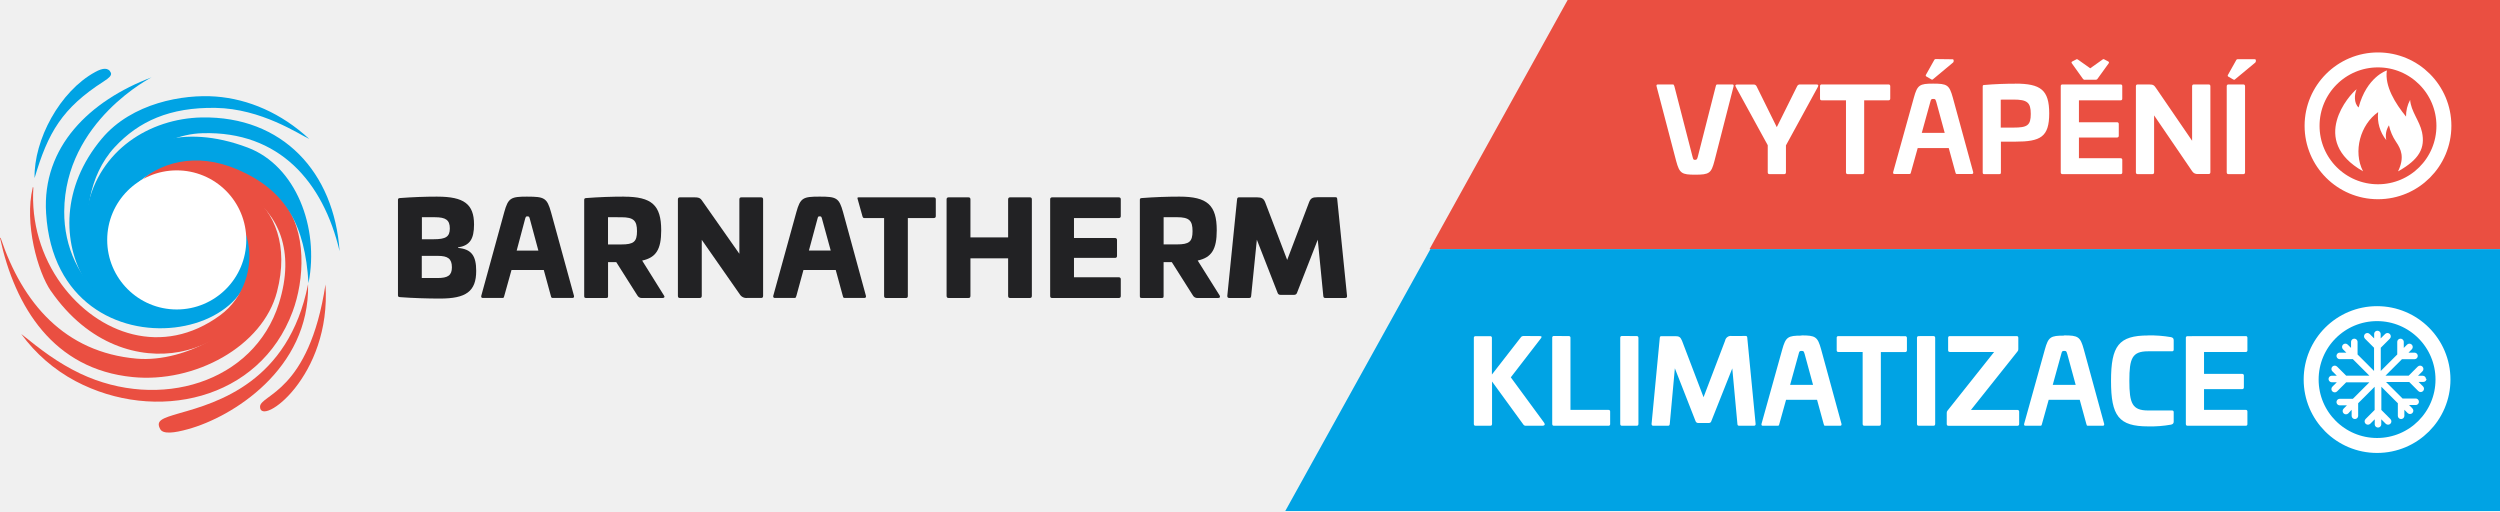
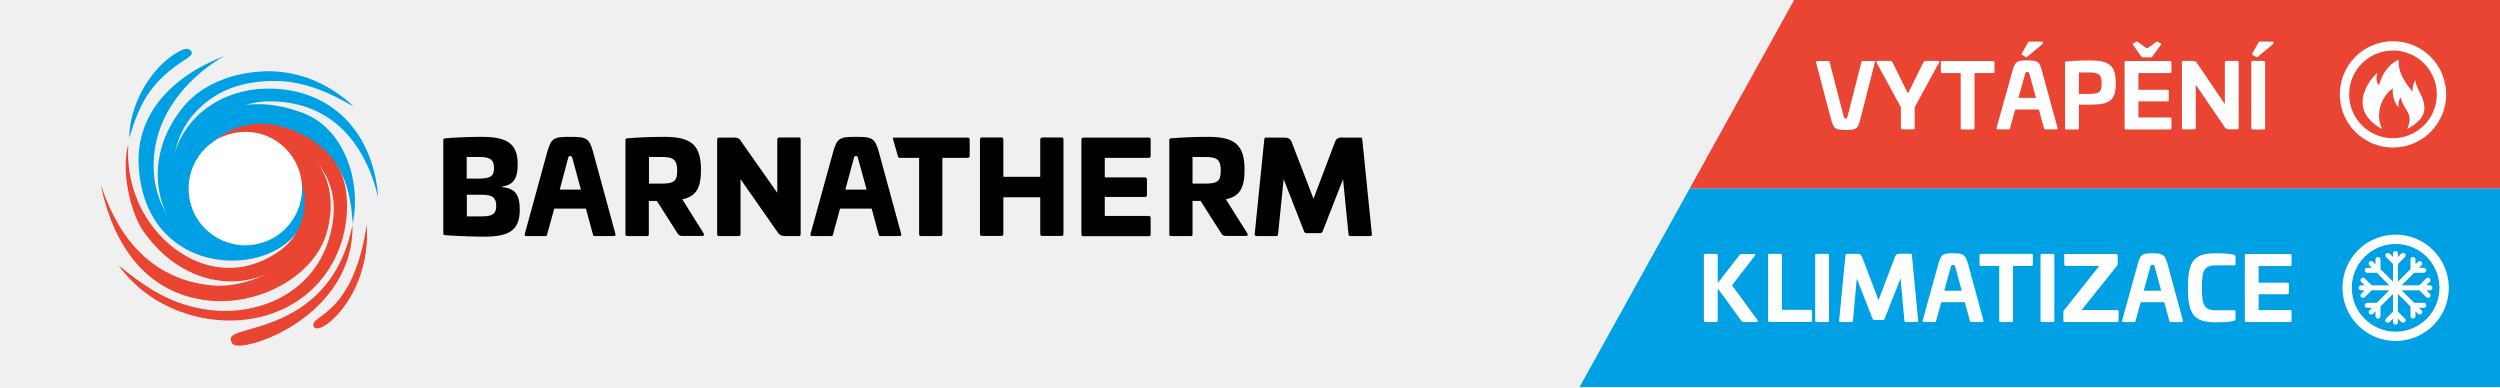
- <svg xmlns="http://www.w3.org/2000/svg" viewBox="0 0 1061.58 217">
-   <defs>
-     <style>.cls-1,.cls-8{fill:none;}.cls-2{clip-path:url(#clip-path);}.cls-3{clip-path:url(#clip-path-2);}.cls-4{fill:#222224;}.cls-5{fill:#ea4f41;}.cls-6{fill:#00a3e4;}.cls-7{fill:#fff;}.cls-8{stroke:#fff;stroke-width:6.35px;}.cls-9{clip-path:url(#clip-path-4);}</style>
-     <clipPath id="clip-path" transform="translate(-23.42 0)">
-       <rect class="cls-1" width="1085" height="217" />
+ <svg xmlns="http://www.w3.org/2000/svg" xmlns:xlink="http://www.w3.org/1999/xlink" version="1.1" id="Vrstva_1" x="0px" y="0px" viewBox="0 0 1700.8 263.3" style="enable-background:new 0 0 1700.8 263.3;" xml:space="preserve">
+   <style type="text/css">
+ 	.st0{clip-path:url(#SVGID_2_);}
+ 	.st1{clip-path:url(#SVGID_2_);fill:#EA4432;}
+ 	.st2{clip-path:url(#SVGID_2_);fill:#00A1E4;}
+ 	.st3{clip-path:url(#SVGID_2_);fill:#FFFFFF;}
+ 	.st4{fill:#EA4432;}
+ 	.st5{fill:#00A1E4;}
+ 	.st6{clip-path:url(#SVGID_4_);fill:#FFFFFF;}
+ 	.st7{clip-path:url(#SVGID_4_);fill:none;stroke:#FFFFFF;stroke-width:6.35;}
+ 	.st8{clip-path:url(#SVGID_6_);fill:#FFFFFF;}
+ </style>
+   <g>
+     <defs>
+       <rect id="SVGID_1_" y="-37.8" width="1700.8" height="340.2" />
+     </defs>
+     <clipPath id="SVGID_2_">
+       <use xlink:href="#SVGID_1_" style="overflow:visible;" />
    </clipPath>
-     <clipPath id="clip-path-2" transform="translate(-23.42 0)">
-       <rect class="cls-1" width="1085" height="217" />
+     <path class="st0" d="M913.6,93.5c-3.1,0-4.5,0.6-5.5,3.4l-14.5,38.3L878.9,97c-1-2.7-2.4-3.4-5.5-3.4h-12.2c-0.8,0-1,0.6-1.1,1.4   l-6.5,64.2c-0.1,1,0.5,1.4,1.3,1.4h13.3c0.9,0,1.2-0.4,1.3-1.4l3.8-37.3l13.8,35.3c0.3,1,1,1.4,1.8,1.4h9.2c0.8,0,1.4-0.4,1.8-1.4   l13.8-35.3l3.7,37.3c0.1,1,0.4,1.4,1.3,1.4H932c0.9,0,1.4-0.4,1.3-1.4l-6.5-64.2c-0.1-0.9-0.2-1.4-1-1.4H913.6z" />
+     <path class="st0" d="M821.8,93.1c-8.1,0-16.7,0.3-25,1c-1,0.1-1.3,0.4-1.3,1.2v63.9c0,1.1,0.2,1.4,1.3,1.4H810c1,0,1.3-0.2,1.3-1.4   v-22.5h5.5l14,22c0.9,1.3,1.5,1.8,3.4,1.8h13.4c1.3,0,1.6-0.7,1-1.7L834,135.6c9.3-2,12.7-7.5,12.7-20.1   C846.7,98.7,840.3,93.1,821.8,93.1 M820.1,106.8c8.3,0,10.4,2.2,10.4,9.3s-2.2,8.8-10.4,8.8h-8.8v-18.1H820.1z" />
+     <path class="st0" d="M737,93.6c-0.8,0-1.3,0.5-1.3,1.4v64.3c0,1,0.4,1.4,1.3,1.4h44.4c0.9,0,1.4-0.4,1.4-1.3v-11.2   c0-0.8-0.5-1.3-1.4-1.3h-29.8v-12.9h27.3c0.9,0,1.4-0.4,1.4-1.3v-10.7c0-0.8-0.5-1.3-1.4-1.3h-27.3v-13.3h29.8   c0.9,0,1.4-0.4,1.4-1.3V94.9c0-0.9-0.5-1.3-1.4-1.3H737z" />
+     <path class="st0" d="M709,93.6c-0.9,0-1.3,0.5-1.3,1.4v25.3h-25.1V94.9c0-0.9-0.4-1.4-1.3-1.4H668c-0.8,0-1.3,0.5-1.3,1.4v64.2   c0,1,0.5,1.4,1.3,1.4h13.3c0.9,0,1.3-0.4,1.3-1.4v-24.9h25.1v24.9c0,1,0.4,1.4,1.3,1.4h13.2c0.9,0,1.3-0.4,1.3-1.4V94.9   c0-0.9-0.4-1.4-1.3-1.4H709z" />
+     <path class="st0" d="M608.1,93.6c-0.8,0-0.7,0.5-0.5,1.3l3.2,11.2c0.2,0.8,0.5,1.3,1.3,1.3h13.2v51.8c0,1,0.4,1.4,1.3,1.4h13.2   c0.9,0,1.3-0.4,1.3-1.4v-51.8h17.2c0.9,0,1.4-0.4,1.4-1.3V94.9c0-0.9-0.5-1.3-1.4-1.3H608.1z" />
+     <path class="st0" d="M582.3,93.1c-11,0-12.8,0.7-15.5,10.3l-15.4,55.8c-0.2,1,0.3,1.4,1.1,1.4h13.2c0.7,0,0.8-0.4,1.1-1.4l4.7-17.3   H593l4.7,17.3c0.2,1,0.4,1.4,1.2,1.4H612c0.9,0,1.3-0.4,1.1-1.4l-15.2-55.8C595.2,93.9,593.4,93.1,582.3,93.1 M582.2,106.2   c1.1,0,1.2,0.2,1.5,1.4l5.9,21.4h-14.5l5.8-21.4C581.2,106.5,581.2,106.2,582.2,106.2" />
+     <path class="st0" d="M530.1,93.6c-0.9,0-1.3,0.5-1.3,1.4v36.2l-24.3-34.6c-1.4-2.1-1.9-3-5.5-3h-9.8c-0.9,0-1.3,0.5-1.3,1.4v64.2   c0,1,0.4,1.4,1.3,1.4h13.3c0.8,0,1.3-0.4,1.3-1.4v-37.3l25.3,36.2c1.3,1.8,2.5,2.5,5,2.5h9.3c0.9,0,1.3-0.4,1.3-1.4V94.9   c0-0.9-0.4-1.4-1.3-1.4H530.1z" />
+     <path class="st0" d="M451.9,93.1c-8.1,0-16.7,0.3-25.1,1c-1,0.1-1.3,0.4-1.3,1.2v63.9c0,1.1,0.3,1.4,1.3,1.4h13.3   c1,0,1.3-0.2,1.3-1.4v-22.5h5.5l14,22c0.9,1.3,1.4,1.8,3.4,1.8h13.4c1.3,0,1.7-0.8,1-1.7l-14.5-23.2c9.3-2,12.7-7.5,12.7-20.1   C476.8,98.7,470.5,93.1,451.9,93.1 M450.3,106.8c8.2,0,10.4,2.2,10.4,9.3s-2.2,8.8-10.4,8.8h-8.8v-18.1H450.3z" />
+     <path class="st0" d="M387.8,93.1c-10.9,0-12.8,0.7-15.5,10.3L357,159.2c-0.2,1,0.2,1.4,1.1,1.4h13.1c0.8,0,0.9-0.4,1.1-1.4   l4.8-17.3h21.5l4.7,17.3c0.2,1,0.4,1.4,1.2,1.4h13.1c0.9,0,1.3-0.4,1.1-1.4l-15.2-55.8C400.8,93.9,399,93.1,387.8,93.1    M387.8,106.2c1.1,0,1.2,0.2,1.6,1.4l5.8,21.4h-14.4l5.7-21.4C386.8,106.5,386.9,106.2,387.8,106.2" />
+     <path class="st0" d="M327.8,93.1c-8.1,0-16.5,0.3-24.9,1c-1,0.1-1.3,0.4-1.3,1.2v63.5c0,0.8,0.3,1.1,1.3,1.2c8.4,0.6,18.5,1,26.6,1   c17.3,0,24.1-4.6,24.1-18.4c0-9.9-3-14.5-12.1-15.3v-0.3c7.8-1.3,10.7-5.4,10.7-15.3C352.2,98,345.4,93.1,327.8,93.1 M326.2,106.8   c7.2,0,9.9,1.8,9.9,7.5c0,5.8-2.7,7.2-10.7,7.2h-7.9v-14.7H326.2z M328.1,132.5c6.7,0,9.5,1.8,9.5,7.6c0,5.4-2.6,7.1-9.5,7.1h-10.5   v-14.7H328.1z" />
+     <path class="st1" d="M212.4,94c-23-15.6-58.2-14.4-69.8,8.2l-0.7,2.1c0.8,0.8,5.6-3.6,10.1-5.8c31-15.4,90.3,5.7,71.5,65.1   c-13.9,44-66.4,59.6-110.2,38.8c-12.7-6.1-21.9-13.2-32.8-22c8.4,11.4,18.5,20,30.1,26.2c44.5,23.6,102.3,10.8,120.6-38.6   c6.4-17.2,8.4-44.8-5.6-61.3C220.8,100.9,218.2,98.7,212.4,94" />
+     <path class="st2" d="M257.3,134.5c-9.1-38.7-33.6-66.6-76-65.5c-25.9,0.7-47.2,22.2-51.9,43c-4,17.8,6,37.4,27.3,41   c10,1.7,16.8-5.7,17.8-4.7c0,1.7-3.3,7.4-7.4,9.4c-9.4,4.7-25,0.9-34.3-6c-14.7-10.9-19-24.3-15.5-41.6   c6.5-31.7,34.5-49.2,63.4-49.8C225.7,59.4,254.3,90.6,257.3,134.5" />
+     <path class="st2" d="M188.7,48.7c18.1,1.4,36.3,9.1,51.8,23.6c-5.6-2.5-26.6-16.8-52-17.2c-25.5-0.3-42.7,7.3-56,21.7   c-14.9,16-17.1,40.6-13.6,54.4c5.5,21.5,36,36.8,60.3,22.9c5.4-3.1,10.3-9.4,11.4-9.4c0,4.7-7.9,16.4-14.4,20.8   C129,197,79.9,126,125.4,71.9C142.1,52.2,170.6,47.3,188.7,48.7" />
+     <path class="st2" d="M201.5,137.5c0-9.8,1.9-15-1.4-24.2c43.3,70.4-99.5,99-105.7,0.2C92,76.5,118.7,51,153,38   c0.5-0.3-48.2,24.1-48.5,74.4c-0.3,40,35,71.9,76.5,50.2C192.1,156.7,199.3,149.6,201.5,137.5" />
+     <path class="st1" d="M97.1,156.7C89.8,146,82.2,119,87,99.2v-0.3l0.3,0.3C86,118.7,92,138.2,103,153c20.3,27.5,56,40.5,88,17.1   c26.6-19.4,20.7-68.1-18.8-65.9l-0.3-0.3c9.5-4.4,46.5-1.3,41.7,47.4c-1.5,15.4-20.7,34.5-45.2,39.1   C146.6,194.5,118.1,186.9,97.1,156.7" />
+     <path class="st1" d="M68.8,127.1h0.3c12.2,36.4,35.6,63.5,75.5,67.1c27.1,2.4,64.2-17.3,66.5-43.8c2.3-27-10-48.4-35.3-52.9   l-9.8-0.3l-0.3-0.3v-0.3c24.1-12,70.3,9,56.9,60.6c-8,30.4-45.9,50.8-80.2,47.3C98.6,200,77.2,165.7,68.8,127.1" />
+     <path class="st2" d="M206.2,76.9c26.9,10.1,39.9,44.5,33.8,75.3c-1.9-32.2-12.5-51.5-39.3-63C153.7,68.9,118.6,114,133,146   C101.3,123.9,133,49.4,206.2,76.9" />
+     <path class="st1" d="M239.8,153c-10.8,54.3-50.6,65.6-71.2,71.4c-10,2.9-13.4,4.1-10.8,8.9c1.5,2.9,7.8,2.1,15.4,0   C197.5,226.7,240.8,200.1,239.8,153" />
+     <path class="st1" d="M249.5,153c-9.1,60.1-36.3,61-36.3,67.9C213.3,232.4,252.9,204.2,249.5,153" />
+     <path class="st3" d="M205.5,128.3c0,21.3-17.3,38.6-38.6,38.6c-21.3,0-38.6-17.2-38.6-38.6s17.3-38.6,38.6-38.6   C188.2,89.6,205.5,106.9,205.5,128.3" />
+     <path class="st2" d="M88,93.9c7.4-25.3,15.3-38.8,38.5-53.7c2.8-1.8,4.4-3.2,3.9-4.7c-1.3-3.1-4.6-2.7-8.6-0.5   C102,45.7,87.6,72.7,88,93.9" />
+   </g>
+   <polygon class="st4" points="1149.5,128.3 1220.6,0 1700.8,0 1700.8,128.3 " />
+   <polygon class="st5" points="1074.6,263.3 1149.5,128.3 1700.8,128.3 1700.8,263.3 " />
+   <g>
+     <defs>
+       <rect id="SVGID_3_" y="-37.8" width="1700.8" height="340.2" />
+     </defs>
+     <clipPath id="SVGID_4_">
+       <use xlink:href="#SVGID_3_" style="overflow:visible;" />
    </clipPath>
-     <clipPath id="clip-path-4" transform="translate(-23.42 0)">
-       <rect class="cls-1" x="1015" y="29.94" width="37.18" height="42.82" />
+     <path class="st6" d="M1532.5,41.5c-0.6,0-0.9,0.3-0.9,1v44.6c0,0.7,0.3,1,0.9,1h7.6c0.6,0,0.9-0.3,0.9-1V42.4c0-0.7-0.3-1-0.9-1   H1532.5z M1537.3,28.3c-0.4,0-0.6,0.1-0.7,0.4l-4.4,7.8c-0.2,0.3-0.1,0.6,0.2,0.8l2.6,1.5c0.4,0.2,0.5,0.2,0.8,0l10.6-8.8   c0.1-0.2,0.3-0.4,0.3-0.7v-0.4c0-0.4-0.2-0.6-0.6-0.6H1537.3z M1514.5,41.5c-0.6,0-0.9,0.3-0.9,1v28.3L1495,43.4   c-1-1.4-1.3-2-3.7-2h-6c-0.6,0-0.9,0.3-0.9,1v44.6c0,0.7,0.3,1,0.9,1h7.6c0.6,0,0.9-0.3,0.9-1V57.6l19.7,28.9   c0.8,1.1,1.6,1.5,3,1.5h5.6c0.6,0,0.9-0.3,0.9-1V42.4c0-0.7-0.3-1-0.9-1H1514.5z M1446.3,41.5c-0.6,0-0.9,0.3-0.9,0.9v44.7   c0,0.7,0.3,1,0.9,1h30.1c0.6,0,0.9-0.3,0.9-0.9v-6.4c0-0.6-0.3-0.9-0.9-0.9h-21.6V69h19.7c0.6,0,1-0.3,1-0.9V62   c0-0.6-0.4-0.9-1-0.9h-19.7V49.7h21.6c0.6,0,0.9-0.3,0.9-0.9v-6.4c0-0.6-0.3-0.9-0.9-0.9H1446.3z M1468.1,28.5   c-0.4-0.2-0.7-0.3-1,0l-6.4,4.5l-6.4-4.5c-0.4-0.3-0.7-0.2-1.1,0l-1.9,1c-0.4,0.2-0.5,0.6-0.2,1l5.7,8c0.2,0.3,0.5,0.5,1.2,0.5h5.1   c0.8,0,1-0.2,1.2-0.5l5.8-8c0.3-0.4,0.2-0.8-0.2-1L1468.1,28.5z M1420.8,49.3c7.2,0,9,1.4,9,7.5c0,6.1-1.9,7.1-9,7.1h-6.5V49.3   H1420.8z M1421.8,41.1c-4.9,0-10.7,0.2-16,0.7c-0.7,0.1-0.9,0.2-0.9,0.8v44.5c0,0.8,0.2,1,0.9,1h7.6c0.7,0,0.9-0.2,0.9-1V71.2h7.5   c13.2,0,17.6-2.5,17.6-14.6C1439.4,44.5,1434.9,41.1,1421.8,41.1 M1379.1,49c1.2,0,1.3,0.3,1.7,1.7l4.3,15.9h-11.9l4.4-15.9   C1378,49.3,1378.1,49,1379.1,49 M1379.1,41.1c-7,0-8.2,0.7-10,7.2l-10.8,38.7c-0.1,0.7,0.1,1,0.8,1h7.6c0.6,0,0.7-0.2,0.8-1   l3.5-12.5h16.1l3.4,12.5c0.2,0.7,0.2,1,0.8,1h7.7c0.6,0,0.9-0.2,0.8-1l-10.6-38.7C1387.5,41.8,1386.4,41.1,1379.1,41.1    M1380.5,28.3c-0.4,0-0.6,0.1-0.7,0.4l-4.4,7.8c-0.2,0.3-0.1,0.6,0.2,0.8l2.6,1.5c0.3,0.2,0.5,0.2,0.8,0l10.5-8.8   c0.2-0.2,0.3-0.4,0.3-0.7v-0.4c0-0.4-0.2-0.6-0.6-0.6H1380.5z M1321.3,41.5c-0.6,0-0.9,0.3-0.9,0.9v6.4c0,0.6,0.3,0.9,0.9,0.9h12.6   v37.4c0,0.7,0.3,1,0.9,1h7.6c0.6,0,0.9-0.3,0.9-1V49.7h12.6c0.6,0,1-0.3,1-0.9v-6.4c0-0.6-0.4-0.9-1-0.9H1321.3z M1310.1,41.5   c-0.9,0-1.3,0.3-1.6,1L1298,63.6l-10.5-21.2c-0.4-0.7-0.7-1-1.6-1h-8.5c-0.8,0-1.2,0.4-0.7,1.3l16.5,30.2v14.1c0,0.7,0.3,1,0.9,1   h7.6c0.6,0,0.9-0.3,0.9-1v-14l16.5-30.3c0.5-1,0.2-1.3-0.7-1.3H1310.1z M1236.2,41.5c-0.6,0-0.9,0.2-0.7,1l10.2,38.7   c1.7,6.5,2.9,7.2,9.9,7.2c7.3,0,8.4-0.7,10-7.2l9.9-38.7c0.2-0.7-0.1-1-0.7-1h-7.7c-0.5,0-0.7,0.2-0.8,1l-9.3,36.4   c-0.4,1.4-0.5,1.8-1.5,1.8c-0.8,0-0.9-0.4-1.3-1.8l-9.4-36.4c-0.2-0.7-0.3-1-0.8-1H1236.2z" />
+     <path class="st6" d="M1528.1,172.7c-0.6,0-0.9,0.3-0.9,0.9v44.5c0,0.7,0.3,1,0.9,1h30c0.6,0,0.9-0.3,0.9-0.9v-6.4   c0-0.6-0.3-0.9-0.9-0.9h-21.5v-10.7h19.6c0.6,0,1-0.3,1-0.9v-6.1c0-0.6-0.4-0.9-1-0.9h-19.6v-11.3h21.5c0.6,0,0.9-0.3,0.9-0.9v-6.4   c0-0.6-0.3-0.9-0.9-0.9H1528.1z M1507.7,172.3c-15.3,0-19.2,5.3-19.2,23.5s4,23.5,19.2,23.5c5.3,0,8.9-0.3,11.8-0.9   c0.9-0.2,1.4-0.6,1.4-1.6V212c0-0.6-0.3-0.9-0.9-0.9h-12.3c-8.3,0-9.7-3.7-9.7-15.3c0-11.7,1.4-15.3,9.7-15.3h12.3   c0.6,0,0.9-0.3,0.9-0.9v-4.8c0-1-0.5-1.4-1.4-1.6C1516.6,172.7,1513,172.3,1507.7,172.3 M1464.3,180.2c1.2,0,1.3,0.3,1.7,1.7   l4.3,15.9h-11.9l4.4-15.9C1463.1,180.5,1463.3,180.2,1464.3,180.2 M1464.3,172.3c-6.9,0-8.1,0.7-9.9,7.2l-10.7,38.6   c-0.1,0.7,0.1,1,0.8,1h7.6c0.6,0,0.7-0.2,0.8-1l3.5-12.5h16l3.4,12.5c0.2,0.7,0.2,1,0.8,1h7.7c0.6,0,0.9-0.2,0.8-1l-10.5-38.6   C1472.7,173,1471.5,172.3,1464.3,172.3 M1405.3,172.7c-0.7,0-1,0.2-1,0.9l0.1,6.4c0,0.6,0.3,0.9,1,0.9h22.8l-24.1,30.3   c-0.4,0.5-0.4,0.7-0.4,1.2l0.1,5.7c0,0.7,0.3,1,0.9,1h35.6c0.6,0,1-0.3,1-1v-6.3c0-0.6-0.4-0.9-1-0.9h-24.1l24.1-30.2   c0.4-0.4,0.4-0.7,0.4-1.2v-5.8c0-0.7-0.3-0.9-0.9-0.9H1405.3z M1389.1,172.7c-0.6,0-0.9,0.3-0.9,1v44.4c0,0.7,0.3,1,0.9,1h7.6   c0.6,0,0.9-0.3,0.9-1v-44.4c0-0.7-0.3-1-0.9-1H1389.1z M1347.6,172.7c-0.6,0-0.9,0.3-0.9,0.9v6.4c0,0.6,0.3,0.9,0.9,0.9h12.5v37.2   c0,0.7,0.3,1,0.9,1h7.6c0.6,0,0.9-0.3,0.9-1v-37.2h12.5c0.6,0,1-0.3,1-0.9v-6.4c0-0.6-0.4-0.9-1-0.9H1347.6z M1328.6,180.2   c1.2,0,1.3,0.3,1.7,1.7l4.3,15.9h-11.9l4.4-15.9C1327.4,180.5,1327.5,180.2,1328.6,180.2 M1328.6,172.3c-6.9,0-8.1,0.7-9.9,7.2   l-10.7,38.6c-0.1,0.7,0.1,1,0.8,1h7.6c0.6,0,0.7-0.2,0.8-1l3.5-12.5h16l3.4,12.5c0.2,0.7,0.2,1,0.8,1h7.7c0.6,0,0.9-0.2,0.8-1   l-10.5-38.6C1336.9,173,1335.8,172.3,1328.6,172.3 M1292.5,172.6c-1.9,0-2.7,0.5-3.4,2.4l-11.1,29.2l-11.1-29.2   c-0.8-1.9-1.5-2.3-3.4-2.3h-7.2c-0.6,0-0.7,0.4-0.8,1l-4.3,44.4c-0.1,0.7,0.3,1,0.9,1h7.6c0.6,0,0.8-0.3,0.9-1l2.6-28.7l10.7,27.4   c0.3,0.6,0.7,0.9,1.3,0.9h5.7c0.6,0,1-0.3,1.3-0.9l10.8-27.4l2.6,28.7c0.1,0.7,0.3,1,0.9,1h7.6c0.6,0,1-0.3,0.9-1l-4.3-44.5   c-0.1-0.5-0.2-1-0.8-1H1292.5z M1235.8,172.7c-0.6,0-0.9,0.3-0.9,1v44.4c0,0.7,0.3,1,0.9,1h7.6c0.6,0,0.9-0.3,0.9-1v-44.4   c0-0.7-0.3-1-0.9-1H1235.8z M1203.8,172.6c-0.6,0-0.9,0.3-0.9,0.9V218c0,0.7,0.3,1,0.9,1h28.1c0.6,0,0.9-0.3,0.9-0.9v-6.4   c0-0.6-0.3-0.9-0.9-0.9h-19.6v-37.2c0-0.6-0.3-0.9-0.9-0.9H1203.8z M1184.9,172.7c-0.5,0-1,0.2-1.3,0.6l-15,19.3v-19   c0-0.6-0.3-0.9-0.9-0.9h-7.6c-0.6,0-0.9,0.3-0.9,0.9v44.5c0,0.7,0.3,1,0.9,1h7.6c0.6,0,0.9-0.3,0.9-1v-21.9l16.2,22.2   c0.2,0.4,0.7,0.7,1.3,0.7h8.4c1.6,0,1.6-0.8,1-1.6l-17.2-23.4l15.6-20.2c0.5-0.7,0.5-1.1-0.5-1.1H1184.9z" />
+     <path class="st6" d="M1654.8,195.8c0-0.9-0.8-1.7-1.7-1.7h-2.4l2.3-2.3c0.7-0.7,0.7-1.7,0-2.4c-0.7-0.7-1.7-0.7-2.4,0l-4.7,4.7h-12   l8.5-8.5h6.6c0.9,0,1.7-0.8,1.7-1.7c0-0.9-0.8-1.7-1.7-1.7h-3.3l1.7-1.7c0.7-0.7,0.7-1.7,0-2.4c-0.7-0.7-1.7-0.7-2.4,0l-1.7,1.7   v-3.3c0-0.9-0.8-1.7-1.7-1.7c-0.9,0-1.7,0.8-1.7,1.7v6.6l-8.5,8.5v-12l4.7-4.7c0.7-0.7,0.7-1.7,0-2.4c-0.7-0.7-1.7-0.7-2.4,0   l-2.3,2.3v-2.4c0-0.9-0.8-1.7-1.7-1.7c-0.9,0-1.7,0.8-1.7,1.7v2.4l-2.3-2.3c-0.7-0.7-1.7-0.7-2.4,0c-0.7,0.7-0.7,1.7,0,2.4l4.7,4.7   v12l-8.5-8.5v-6.6c0-0.9-0.8-1.7-1.7-1.7c-0.9,0-1.7,0.8-1.7,1.7v3.3l-1.7-1.7c-0.7-0.7-1.7-0.7-2.4,0c-0.7,0.7-0.7,1.7,0,2.4   l1.7,1.7h-3.3c-0.9,0-1.7,0.8-1.7,1.7c0,0.9,0.8,1.7,1.7,1.7h6.6l8.5,8.5h-12l-4.7-4.7c-0.7-0.7-1.7-0.7-2.4,0   c-0.7,0.7-0.7,1.7,0,2.4l2.3,2.3h-2.4c-0.9,0-1.7,0.8-1.7,1.7c0,0.9,0.8,1.7,1.7,1.7h2.4l-2.3,2.3c-0.7,0.7-0.7,1.7,0,2.4   c0.3,0.3,0.8,0.5,1.2,0.5c0.4,0,0.9-0.2,1.2-0.5l4.7-4.7h12l-8.5,8.5h-6.6c-0.9,0-1.7,0.8-1.7,1.7c0,0.9,0.8,1.7,1.7,1.7h3.3   l-1.7,1.7c-0.7,0.7-0.7,1.7,0,2.4c0.3,0.3,0.8,0.5,1.2,0.5c0.4,0,0.9-0.2,1.2-0.5l1.7-1.7v3.3c0,0.9,0.8,1.7,1.7,1.7   c0.9,0,1.7-0.8,1.7-1.7v-6.6l8.5-8.5v12l-4.7,4.7c-0.7,0.7-0.7,1.7,0,2.4c0.7,0.7,1.7,0.7,2.4,0l2.3-2.3v2.4c0,0.9,0.8,1.7,1.7,1.7   s1.7-0.8,1.7-1.7v-2.4l2.3,2.3c0.3,0.3,0.8,0.5,1.2,0.5c0.4,0,0.9-0.2,1.2-0.5c0.7-0.7,0.7-1.7,0-2.4l-4.7-4.7v-12l8.5,8.5v6.6   c0,0.9,0.8,1.7,1.7,1.7c0.9,0,1.7-0.8,1.7-1.7v-3.3l1.7,1.7c0.3,0.3,0.8,0.5,1.2,0.5c0.4,0,0.9-0.2,1.2-0.5c0.7-0.7,0.7-1.7,0-2.4   l-1.7-1.7h3.3c0.9,0,1.7-0.8,1.7-1.7c0-0.9-0.8-1.7-1.7-1.7h-6.6l-8.5-8.5h12l4.7,4.7c0.3,0.3,0.8,0.5,1.2,0.5   c0.4,0,0.9-0.2,1.2-0.5c0.7-0.7,0.7-1.7,0-2.4l-2.3-2.3h2.4C1654.1,197.5,1654.8,196.7,1654.8,195.8" />
+     <circle class="st7" cx="1629.8" cy="195.8" r="33" />
+     <circle class="st7" cx="1628" cy="64.2" r="33" />
+   </g>
+   <g>
+     <defs>
+       <rect id="SVGID_5_" x="1607.4" y="40.5" width="42.1" height="47.3" />
+     </defs>
+     <clipPath id="SVGID_6_">
+       <use xlink:href="#SVGID_5_" style="overflow:visible;" />
    </clipPath>
-   </defs>
-   <g id="Vrstva_2" data-name="Vrstva 2">
-     <g id="Vrstva_1-2" data-name="Vrstva 1">
-       <g class="cls-2">
-         <g class="cls-3">
-           <path class="cls-4" d="M582.8,83.75c-2,0-2.87.41-3.53,2.2L570,110.38,560.7,86c-.67-1.74-1.54-2.2-3.48-2.2h-7.78c-.51,0-.67.41-.72.87l-4.15,40.94c-.05.66.31.92.82.92h8.5c.56,0,.77-.26.82-.92l2.41-23.82,8.8,22.54a1.18,1.18,0,0,0,1.18.87H573a1.22,1.22,0,0,0,1.18-.87l8.8-22.54,2.35,23.82c.05.66.26.92.82.92h8.44c.56,0,.92-.26.82-.92l-4.15-40.94c-.05-.56-.1-.92-.66-.92Z" transform="translate(-23.42 0)" />
-           <path class="cls-4" d="M524.26,83.49c-5.17,0-10.64.2-16,.61-.66.05-.82.26-.82.77v40.79c0,.72.15.87.82.87h8.44c.67,0,.82-.15.82-.87V111.3H521l8.9,14.06a2.19,2.19,0,0,0,2.2,1.18h8.55c.82,0,1-.46.67-1.07L532,110.63c5.94-1.28,8.09-4.8,8.09-12.83,0-10.73-4-14.31-15.86-14.31m-1.07,8.74c5.27,0,6.65,1.43,6.65,5.93s-1.43,5.62-6.65,5.62h-5.63V92.23Z" transform="translate(-23.42 0)" />
-           <path class="cls-4" d="M470.17,83.8a.77.77,0,0,0-.82.87v41c0,.61.26.87.82.87h28.3c.56,0,.87-.26.87-.82v-7.16a.77.77,0,0,0-.87-.82h-19v-8.23h17.4c.56,0,.87-.26.87-.82v-6.8a.77.77,0,0,0-.87-.82h-17.4V92.59h19c.56,0,.87-.26.87-.82V84.62c0-.56-.31-.82-.87-.82Z" transform="translate(-23.42 0)" />
-           <path class="cls-4" d="M452.32,83.8c-.56,0-.82.31-.82.87v16.15h-16V84.67c0-.56-.26-.87-.82-.87h-8.49a.77.77,0,0,0-.82.87v40.94c0,.66.31.92.82.92h8.49c.56,0,.82-.26.82-.92v-15.9h16v15.9c0,.66.26.92.82.92h8.44c.56,0,.82-.26.82-.92V84.67c0-.56-.26-.87-.82-.87Z" transform="translate(-23.42 0)" />
-           <path class="cls-4" d="M387.94,83.8c-.51,0-.46.31-.31.82l2,7.16c.15.51.31.82.82.82h8.39v33.07c0,.61.26.87.82.87h8.44c.56,0,.82-.26.82-.87V92.59h11c.56,0,.87-.26.87-.82V84.62c0-.56-.31-.82-.87-.82Z" transform="translate(-23.42 0)" />
-           <path class="cls-4" d="M371.46,83.49c-7,0-8.19.46-9.88,6.59l-9.82,35.57c-.1.61.2.87.72.87h8.39c.46,0,.51-.26.72-.87l3-11h13.71l3,11c.15.61.26.87.77.87h8.34c.56,0,.82-.26.72-.87l-9.72-35.57c-1.69-6.08-2.81-6.59-9.93-6.59m-.05,8.38c.72,0,.77.15,1,.87l3.74,13.65h-9.26l3.68-13.65c.2-.72.26-.87.87-.87" transform="translate(-23.42 0)" />
-           <path class="cls-4" d="M338.2,83.8c-.56,0-.82.31-.82.87v23.1L321.88,85.69c-.92-1.33-1.23-1.89-3.53-1.89H312.1c-.56,0-.82.31-.82.87v40.94c0,.66.26.92.82.92h8.49c.51,0,.82-.26.82-.92V101.84l16.12,23.1a3.27,3.27,0,0,0,3.17,1.58h5.94c.56,0,.82-.26.82-.92V84.67c0-.56-.26-.87-.82-.87Z" transform="translate(-23.42 0)" />
-           <path class="cls-4" d="M288.31,83.49c-5.17,0-10.64.2-16,.61-.61.05-.82.26-.82.77v40.79c0,.72.2.87.82.87h8.49c.67,0,.82-.15.82-.87V111.3h3.48l8.9,14.06a2.15,2.15,0,0,0,2.2,1.18h8.55c.82,0,1.07-.51.61-1.07l-9.26-14.82c5.94-1.28,8.09-4.8,8.09-12.83,0-10.73-4-14.31-15.86-14.31m-1.07,8.74c5.22,0,6.65,1.43,6.65,5.93s-1.43,5.62-6.65,5.62H281.6V92.23Z" transform="translate(-23.42 0)" />
-           <path class="cls-4" d="M247.42,83.49c-7,0-8.19.46-9.88,6.59l-9.77,35.57c-.1.61.15.87.72.87h8.34c.51,0,.56-.26.72-.87l3.07-11h13.71l3,11c.15.61.26.87.77.87h8.34c.56,0,.82-.26.72-.87L257.4,90.09c-1.69-6.08-2.87-6.59-10-6.59m-.05,8.38c.72,0,.77.15,1,.87l3.68,13.65h-9.21l3.63-13.65c.26-.72.31-.87.87-.87" transform="translate(-23.42 0)" />
-           <path class="cls-4" d="M209.14,83.49c-5.17,0-10.54.2-15.91.61-.61.05-.82.26-.82.77V125.4c0,.51.2.72.82.77,5.37.41,11.82.61,17,.61,11.05,0,15.4-3,15.4-11.75,0-6.34-1.94-9.25-7.73-9.76v-.2c5-.82,6.81-3.48,6.81-9.76,0-8.69-4.35-11.81-15.56-11.81m-1.07,8.74c4.61,0,6.35,1.18,6.35,4.75s-1.74,4.6-6.86,4.6h-5V92.23Zm1.23,16.41c4.25,0,6,1.18,6,4.86,0,3.42-1.69,4.55-6.09,4.55h-6.7v-9.41Z" transform="translate(-23.42 0)" />
-           <path class="cls-5" d="M133.28,75.67c-17.6-12-44.52-11-53.37,6.29l-.51,1.58c.61.61,4.3-2.76,7.73-4.45,23.69-11.76,69.08,4.4,54.7,49.84-10.64,33.63-50.76,45.59-84.33,29.7-9.72-4.65-16.73-10.12-25.07-16.82a68,68,0,0,0,23,20c34,18,78.24,8.28,92.26-29.54,4.91-13.14,6.4-34.25-4.3-46.92a62.73,62.73,0,0,0-10.13-9.71" transform="translate(-23.42 0)" />
-           <path class="cls-6" d="M167.62,106.65c-7-29.59-25.74-51-58.13-50.09-19.8.51-36.08,17-39.71,32.87C66.71,103,74.39,118,90.66,120.8c7.68,1.33,12.84-4.4,13.61-3.63,0,1.33-2.51,5.62-5.63,7.21-7.16,3.63-19.14.66-26.25-4.6C61.13,111.45,57.86,101.18,60.57,88c5-24.23,26.35-37.67,48.51-38.13,34.34-.61,56.24,23.26,58.54,56.79" transform="translate(-23.42 0)" />
-           <path class="cls-6" d="M115.12,41c13.82,1.07,27.74,7,39.61,18-4.25-1.94-20.32-12.88-39.76-13.19S82.32,51.49,72.13,62.48C60.77,74.7,59,93.51,61.75,104.09c4.2,16.46,27.53,28.11,46.16,17.48,4.09-2.35,7.88-7.21,8.75-7.21,0,3.63-6,12.57-11.05,15.95C69.47,154.44,31.91,100.15,66.71,58.8,79.45,43.67,101.25,39.94,115.12,41" transform="translate(-23.42 0)" />
-           <path class="cls-6" d="M124.89,108.95c0-7.46,1.43-11.5-1.07-18.5C157,144.26,47.67,166.19,43,90.6,41.17,62.28,61.59,42.75,87.79,32.84c.41-.2-36.84,18.45-37.1,56.94-.2,30.62,26.76,55,58.49,38.39,8.55-4.5,14-9.92,15.71-19.22" transform="translate(-23.42 0)" />
-           <path class="cls-5" d="M45.06,123.62c-5.63-8.13-11.41-28.78-7.73-44V79.4l.26.26a62.84,62.84,0,0,0,12,41.15c15.51,21.06,42.83,31,67.29,13.08,20.37-14.87,15.81-52.08-14.38-50.4l-.26-.26c7.27-3.37,35.56-1,31.93,36.29-1.18,11.76-15.81,26.38-34.54,29.9-16.73,3.12-38.53-2.71-54.55-25.81" transform="translate(-23.42 0)" />
-           <path class="cls-5" d="M23.42,101h.26C33,128.83,50.9,149.58,81.4,152.29c20.72,1.84,49.07-13.24,50.87-33.48,1.79-20.65-7.68-37-27-40.48l-7.47-.26-.26-.26v-.26c18.42-9.2,53.78,6.85,43.5,46.36C135,147.18,106,162.77,79.71,160.11,46.19,156.79,29.81,130.52,23.42,101" transform="translate(-23.42 0)" />
-           <path class="cls-6" d="M128.53,62.64c20.57,7.72,30.55,34,25.89,57.6-1.48-24.64-9.57-39.36-30-48.2-36-15.59-62.89,19-51.89,43.4-24.2-16.87,0-73.86,56-52.8" transform="translate(-23.42 0)" />
-           <path class="cls-5" d="M154.21,120.8c-8.24,41.5-38.74,50.19-54.5,54.64-7.62,2.2-10.23,3.17-8.24,6.8,1.18,2.2,5.94,1.64,11.77,0,18.58-5.06,51.74-25.4,51-61.44" transform="translate(-23.42 0)" />
-           <path class="cls-5" d="M161.63,120.8c-7,46-27.79,46.67-27.79,51.93.05,8.79,30.4-12.78,27.79-51.93" transform="translate(-23.42 0)" />
-           <path class="cls-7" d="M128,101.89A29.53,29.53,0,1,1,98.44,72.35,29.49,29.49,0,0,1,128,101.89" transform="translate(-23.42 0)" />
-           <path class="cls-6" d="M38.1,75.62c5.68-19.32,11.67-29.7,29.42-41.09,2.15-1.38,3.38-2.45,3-3.58-1-2.4-3.53-2.1-6.6-.41C48.8,38.72,37.75,59.42,38.1,75.62" transform="translate(-23.42 0)" />
-         </g>
-         <polygon class="cls-5" points="665.67 0 607.03 105.79 1061.58 105.79 1061.58 0 665.67 0" />
-         <polygon class="cls-6" points="607.4 105.79 545.76 217 1061.58 217 1061.58 105.79 607.4 105.79" />
-         <g class="cls-3">
-           <path class="cls-7" d="M969.7,35.86c-.49,0-.74.25-.74.79v36.5c0,.54.25.79.74.79H976c.49,0,.74-.25.74-.79V36.65c0-.54-.25-.79-.74-.79Zm3.94-10.72a.59.59,0,0,0-.59.29l-3.59,6.4a.49.49,0,0,0,.15.69l2.12,1.23c.29.15.44.2.69,0l8.66-7.18a1.08,1.08,0,0,0,.25-.59v-.34a.44.44,0,0,0-.49-.49ZM955,35.86c-.49,0-.74.25-.74.79V59.77L939,37.48c-.84-1.18-1.08-1.62-3-1.62h-4.87c-.49,0-.74.25-.74.79v36.5c0,.54.25.79.74.79h6.25c.49,0,.74-.25.74-.79V49l16.13,23.66a2.59,2.59,0,0,0,2.46,1.23h4.57c.49,0,.74-.25.74-.79V36.65c0-.54-.25-.79-.74-.79Zm-55.78,0a.65.65,0,0,0-.74.74V73.15c0,.54.25.79.74.79h24.65a.65.65,0,0,0,.74-.74V67.93a.65.65,0,0,0-.74-.74H906.2V58.39h16.13a.69.69,0,0,0,.79-.74v-5a.69.69,0,0,0-.79-.74H906.2V42.6h17.66a.65.65,0,0,0,.74-.74V36.6a.65.65,0,0,0-.74-.74Zm17.86-10.58a.61.61,0,0,0-.84,0L911,29l-5.21-3.69a.67.67,0,0,0-.89,0l-1.52.79a.49.49,0,0,0-.15.84l4.67,6.54a1,1,0,0,0,1,.39h4.18c.64,0,.84-.15,1-.39l4.72-6.54a.51.51,0,0,0-.15-.84Zm-38.71,17c5.85,0,7.38,1.18,7.38,6.1s-1.52,5.8-7.38,5.8H873V42.31Zm.79-6.74c-4,0-8.76.15-13.08.54-.59,0-.74.15-.74.69V73.15c0,.64.15.79.74.79h6.25c.59,0,.74-.15.74-.79v-13h6.1c10.77,0,14.41-2,14.41-12s-3.64-12.64-14.41-12.64m-34.88,6.49c1,0,1,.25,1.38,1.43l3.54,13h-9.74l3.59-13c.3-1.18.39-1.43,1.23-1.43m0-6.49c-5.71,0-6.69.54-8.17,5.9l-8.81,31.68c-.1.59.1.79.64.79h6.25c.49,0,.54-.2.69-.79l2.85-10.23h13.18l2.8,10.23c.15.59.2.79.64.79h6.3c.49,0,.74-.2.64-.79l-8.66-31.68c-1.48-5.36-2.41-5.9-8.36-5.9m1.13-10.43a.6.6,0,0,0-.59.29l-3.59,6.4a.49.49,0,0,0,.15.69l2.12,1.23a.52.52,0,0,0,.69,0l8.61-7.18A.82.82,0,0,0,853,26v-.34a.44.44,0,0,0-.49-.49ZM797,35.86a.65.65,0,0,0-.74.74v5.26a.65.65,0,0,0,.74.74h10.28V73.15c0,.54.25.79.74.79h6.25c.49,0,.74-.25.74-.79V42.6h10.28a.69.69,0,0,0,.79-.74V36.6a.69.69,0,0,0-.79-.74Zm-9.15,0a1.28,1.28,0,0,0-1.33.79L777.9,54l-8.56-17.32a1.32,1.32,0,0,0-1.33-.79h-6.94c-.69,0-1,.3-.54,1.08l13.53,24.69V73.15c0,.54.25.79.74.79h6.25c.49,0,.74-.25.74-.79V61.74l13.53-24.79c.44-.79.15-1.08-.54-1.08Zm-60.41,0c-.49,0-.74.2-.59.79l8.31,31.68c1.43,5.31,2.36,5.85,8.07,5.85,6,0,6.84-.59,8.21-5.85l8.12-31.68c.15-.59-.1-.79-.59-.79h-6.3c-.44,0-.54.2-.69.79L744.4,66.41c-.29,1.13-.44,1.48-1.23,1.48s-.74-.34-1.08-1.48l-7.67-29.76c-.2-.59-.25-.79-.69-.79Z" transform="translate(-23.42 0)" />
-           <path class="cls-7" d="M952.34,142.75a.65.65,0,0,0-.74.74V180c0,.54.25.79.74.79H977a.65.65,0,0,0,.74-.74v-5.26a.65.65,0,0,0-.74-.74H959.32v-8.81h16.13a.69.69,0,0,0,.79-.74v-5a.69.69,0,0,0-.79-.74H959.32v-9.3H977a.65.65,0,0,0,.74-.74v-5.26a.65.65,0,0,0-.74-.74Zm-16.72-.3c-12.54,0-15.79,4.38-15.79,19.28s3.25,19.33,15.79,19.33a48.59,48.59,0,0,0,9.69-.74c.74-.2,1.13-.49,1.13-1.28v-4a.65.65,0,0,0-.74-.74H935.61c-6.79,0-8-3-8-12.59s1.18-12.54,8-12.54H945.7a.65.65,0,0,0,.74-.74v-3.94c0-.84-.39-1.13-1.13-1.33a52.68,52.68,0,0,0-9.69-.74M899.9,149c1,0,1,.25,1.38,1.43l3.54,13h-9.74l3.59-13c.3-1.18.39-1.43,1.23-1.43m0-6.49c-5.71,0-6.69.54-8.17,5.9L882.93,180c-.1.59.1.79.64.79h6.25c.49,0,.54-.2.69-.79l2.85-10.23h13.18l2.8,10.23c.15.59.2.79.64.79h6.3c.49,0,.74-.2.64-.79l-8.66-31.68c-1.48-5.36-2.41-5.9-8.36-5.9m-48.45.3c-.54,0-.79.2-.79.74l0,5.26c0,.49.24.74.79.74h18.74l-19.78,24.89a1.35,1.35,0,0,0-.34,1l0,4.67c0,.54.25.79.74.79h29.22a.7.7,0,0,0,.79-.79v-5.21a.69.69,0,0,0-.79-.74H860.35l19.77-24.84a1.28,1.28,0,0,0,.34-1v-4.77c0-.54-.25-.74-.74-.74Zm-13.28,0c-.49,0-.74.25-.74.79V180c0,.54.25.79.74.79h6.25c.49,0,.74-.25.74-.79v-36.5c0-.54-.25-.79-.74-.79Zm-34.09,0a.65.65,0,0,0-.74.74v5.26a.65.65,0,0,0,.74.74h10.28V180c0,.54.25.79.74.79h6.25c.49,0,.74-.25.74-.79V149.49h10.28a.69.69,0,0,0,.79-.74v-5.26a.69.69,0,0,0-.79-.74ZM788.38,149c1,0,1,.25,1.38,1.43l3.54,13h-9.74l3.59-13c.29-1.18.39-1.43,1.23-1.43m0-6.49c-5.71,0-6.69.54-8.17,5.9L771.41,180c-.1.59.1.79.64.79h6.25c.49,0,.54-.2.69-.79l2.85-10.23H795l2.8,10.23c.15.59.2.79.64.79h6.3c.49,0,.74-.2.64-.79l-8.66-31.68c-1.48-5.36-2.41-5.9-8.36-5.9m-29.61.25a2.46,2.46,0,0,0-2.8,2l-9.15,24-9.15-24c-.64-1.53-1.23-1.92-2.8-1.92h-6c-.49,0-.59.3-.64.79L724.73,180c0,.54.25.79.74.79h6.25c.49,0,.69-.25.74-.79l2.16-23.61,8.8,22.48a1.14,1.14,0,0,0,1,.74h4.67a1,1,0,0,0,1-.74L759,156.43,761.18,180c0,.54.25.79.74.79h6.25c.49,0,.79-.25.74-.79l-3.54-36.55c0-.44-.15-.79-.64-.79Zm-46.59,0c-.49,0-.74.25-.74.79V180c0,.54.25.79.74.79h6.25c.49,0,.74-.25.74-.79v-36.5c0-.54-.25-.79-.74-.79Zm-28.88,0a.65.65,0,0,0-.74.74V180c0,.54.25.79.74.79h23.12a.65.65,0,0,0,.74-.74v-5.26a.65.65,0,0,0-.74-.74H690.29v-30.6a.65.65,0,0,0-.74-.74Zm-13,0a1.31,1.31,0,0,0-1,.49l-12.35,15.89V143.49a.65.65,0,0,0-.74-.74H650a.65.65,0,0,0-.74.74V180c0,.54.25.79.74.79h6.25c.49,0,.74-.25.74-.79V162l13.28,18.25a1.18,1.18,0,0,0,1.08.54h6.89c1.33,0,1.28-.69.84-1.33l-14.12-19.23,12.79-16.58c.39-.54.44-.93-.44-.93Z" transform="translate(-23.42 0)" />
-           <path class="cls-7" d="M1053.57,160.94a1.39,1.39,0,0,0-1.39-1.39h-2l1.89-1.88a1.39,1.39,0,1,0-2-2l-3.85,3.85h-9.85l7-7h5.44a1.39,1.39,0,0,0,0-2.77h-2.67l1.4-1.41a1.39,1.39,0,0,0-2-2l-1.4,1.4v-2.66a1.39,1.39,0,0,0-2.77,0v5.44l-7,7v-9.85l3.85-3.85a1.39,1.39,0,0,0-2-2l-1.89,1.89v-2a1.39,1.39,0,0,0-2.77,0v2l-1.89-1.89a1.39,1.39,0,1,0-2,2l3.85,3.85v9.85l-7-7v-5.44a1.39,1.39,0,0,0-2.77,0v2.66l-1.41-1.41a1.39,1.39,0,0,0-2,2l1.41,1.41h-2.67a1.39,1.39,0,1,0,0,2.77h5.44l7,7h-9.85l-3.85-3.84a1.39,1.39,0,1,0-2,2l1.89,1.88h-2a1.39,1.39,0,1,0,0,2.77h2l-1.89,1.88a1.39,1.39,0,1,0,2,2l3.85-3.85h9.85l-7,7h-5.44a1.39,1.39,0,1,0,0,2.77H1020l-1.41,1.41a1.39,1.39,0,0,0,2,2L1022,174v2.67a1.39,1.39,0,0,0,2.77,0v-5.44l7-7v9.85l-3.85,3.85a1.39,1.39,0,1,0,2,2l1.89-1.89v2a1.39,1.39,0,1,0,2.77,0v-2l1.89,1.89a1.39,1.39,0,0,0,2-2l-3.85-3.85v-9.85l7,7v5.44a1.39,1.39,0,0,0,2.77,0V174l1.4,1.4a1.39,1.39,0,0,0,2-2l-1.4-1.41h2.67a1.39,1.39,0,1,0,0-2.77h-5.44l-7-7h9.85l3.85,3.85a1.39,1.39,0,0,0,2-2l-1.89-1.88h2a1.39,1.39,0,0,0,1.39-1.39" transform="translate(-23.42 0)" />
-           <circle class="cls-8" cx="1009.38" cy="161.17" r="27.99" />
-           <circle class="cls-8" cx="1009.77" cy="53.43" r="27.99" />
-         </g>
-         <g class="cls-9">
-           <path class="cls-7" d="M1041.71,72.76c2.85-5.94,1.33-9.34-.86-12.55a20,20,0,0,1-3-7,8.21,8.21,0,0,0-1.13,6.29,15.89,15.89,0,0,1-3.46-11.9c-7.54,5.27-10.76,16.68-6.42,25.13-23.1-13.07-5.74-32.62-2.72-34.83-1,2.2-1.2,5.93.84,7.74,3.44-13.06,12-15.73,12-15.73-1,6.73,3.65,14.1,8.14,19.6a14.55,14.55,0,0,1,1.74-7.11c.32,4.88,4,8.85,5.05,13.74,1.37,6.62-1,11.47-10.11,16.59" transform="translate(-23.42 0)" />
-         </g>
-       </g>
-     </g>
+     <path class="st8" d="M1637.6,87.8c3.2-6.6,1.5-10.3-1-13.9c-2.7-3.9-3.4-7.7-3.4-7.7s-2.1,2.7-1.3,7c-3.8-4.1-4.5-10.6-3.9-13.1   c-8.5,5.8-12.2,18.4-7.3,27.8c-26.2-14.4-6.5-36.1-3.1-38.5c-1.1,2.4-1.4,6.6,0.9,8.6c3.9-14.4,13.5-17.4,13.5-17.4   c-1.1,7.4,4.1,15.6,9.2,21.7c0.2-3,0.4-5,2-7.9c0.4,5.4,4.6,9.8,5.7,15.2C1650.6,76.8,1647.9,82.2,1637.6,87.8" />
  </g>
</svg>
